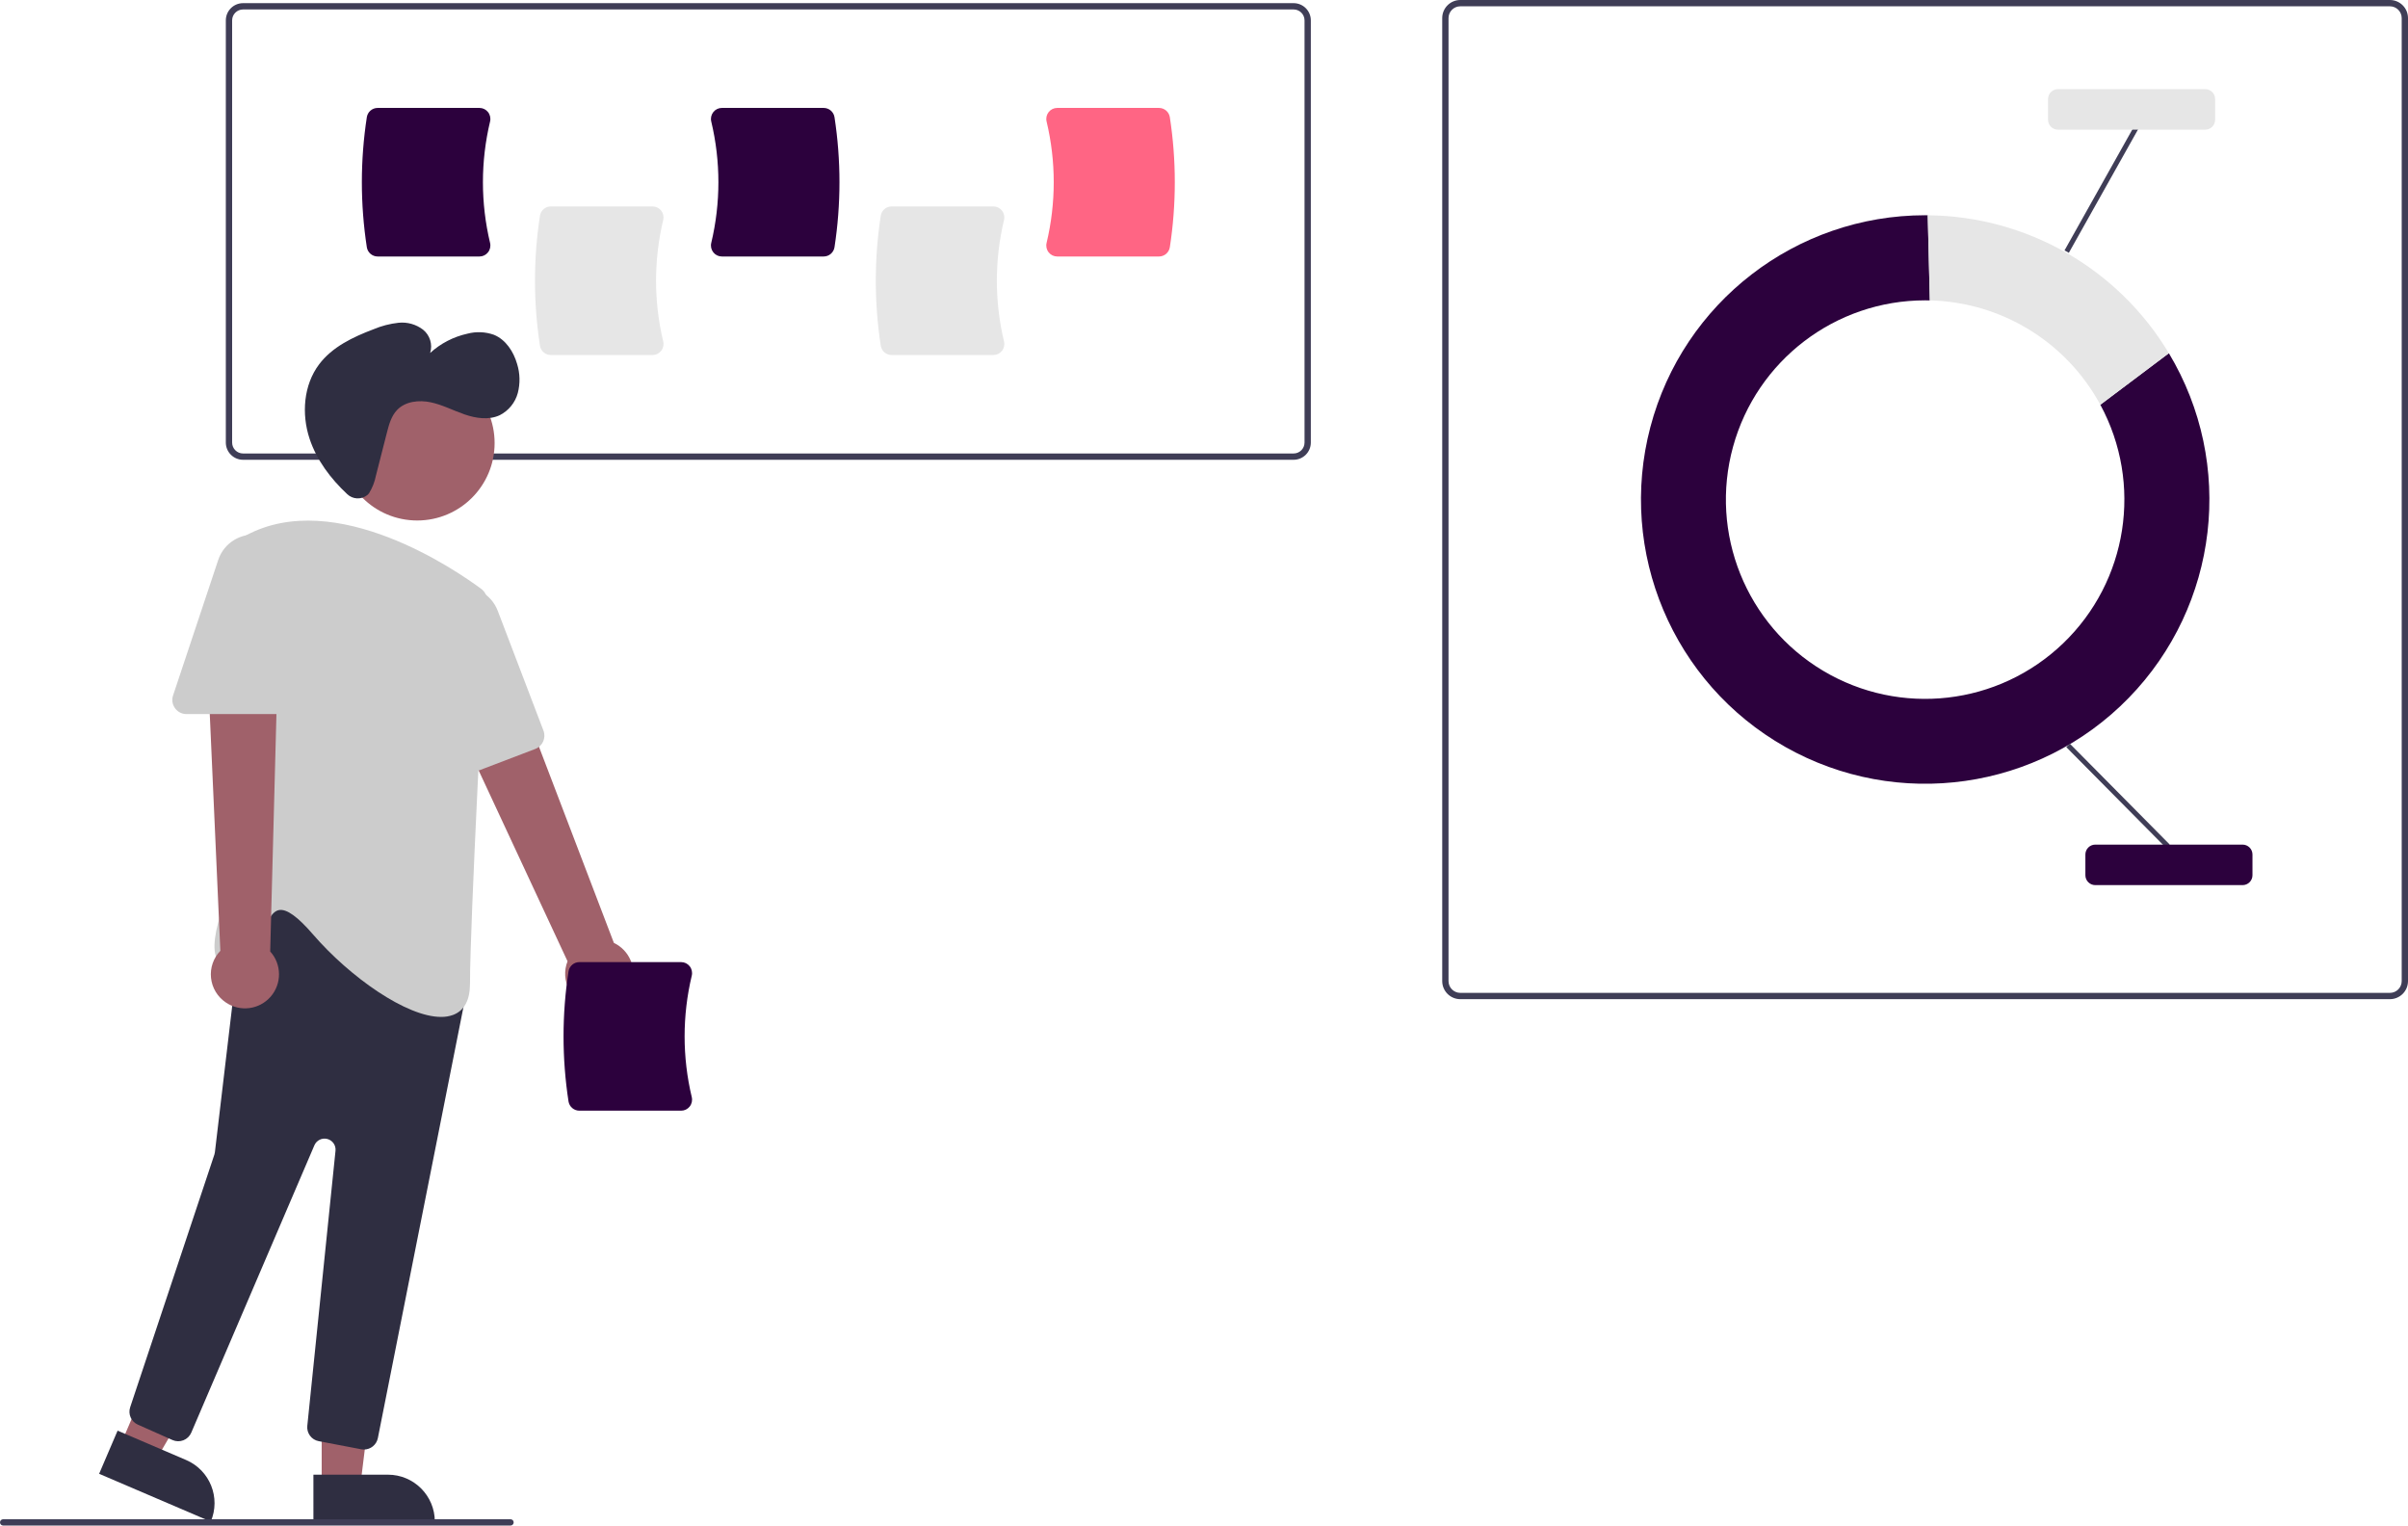
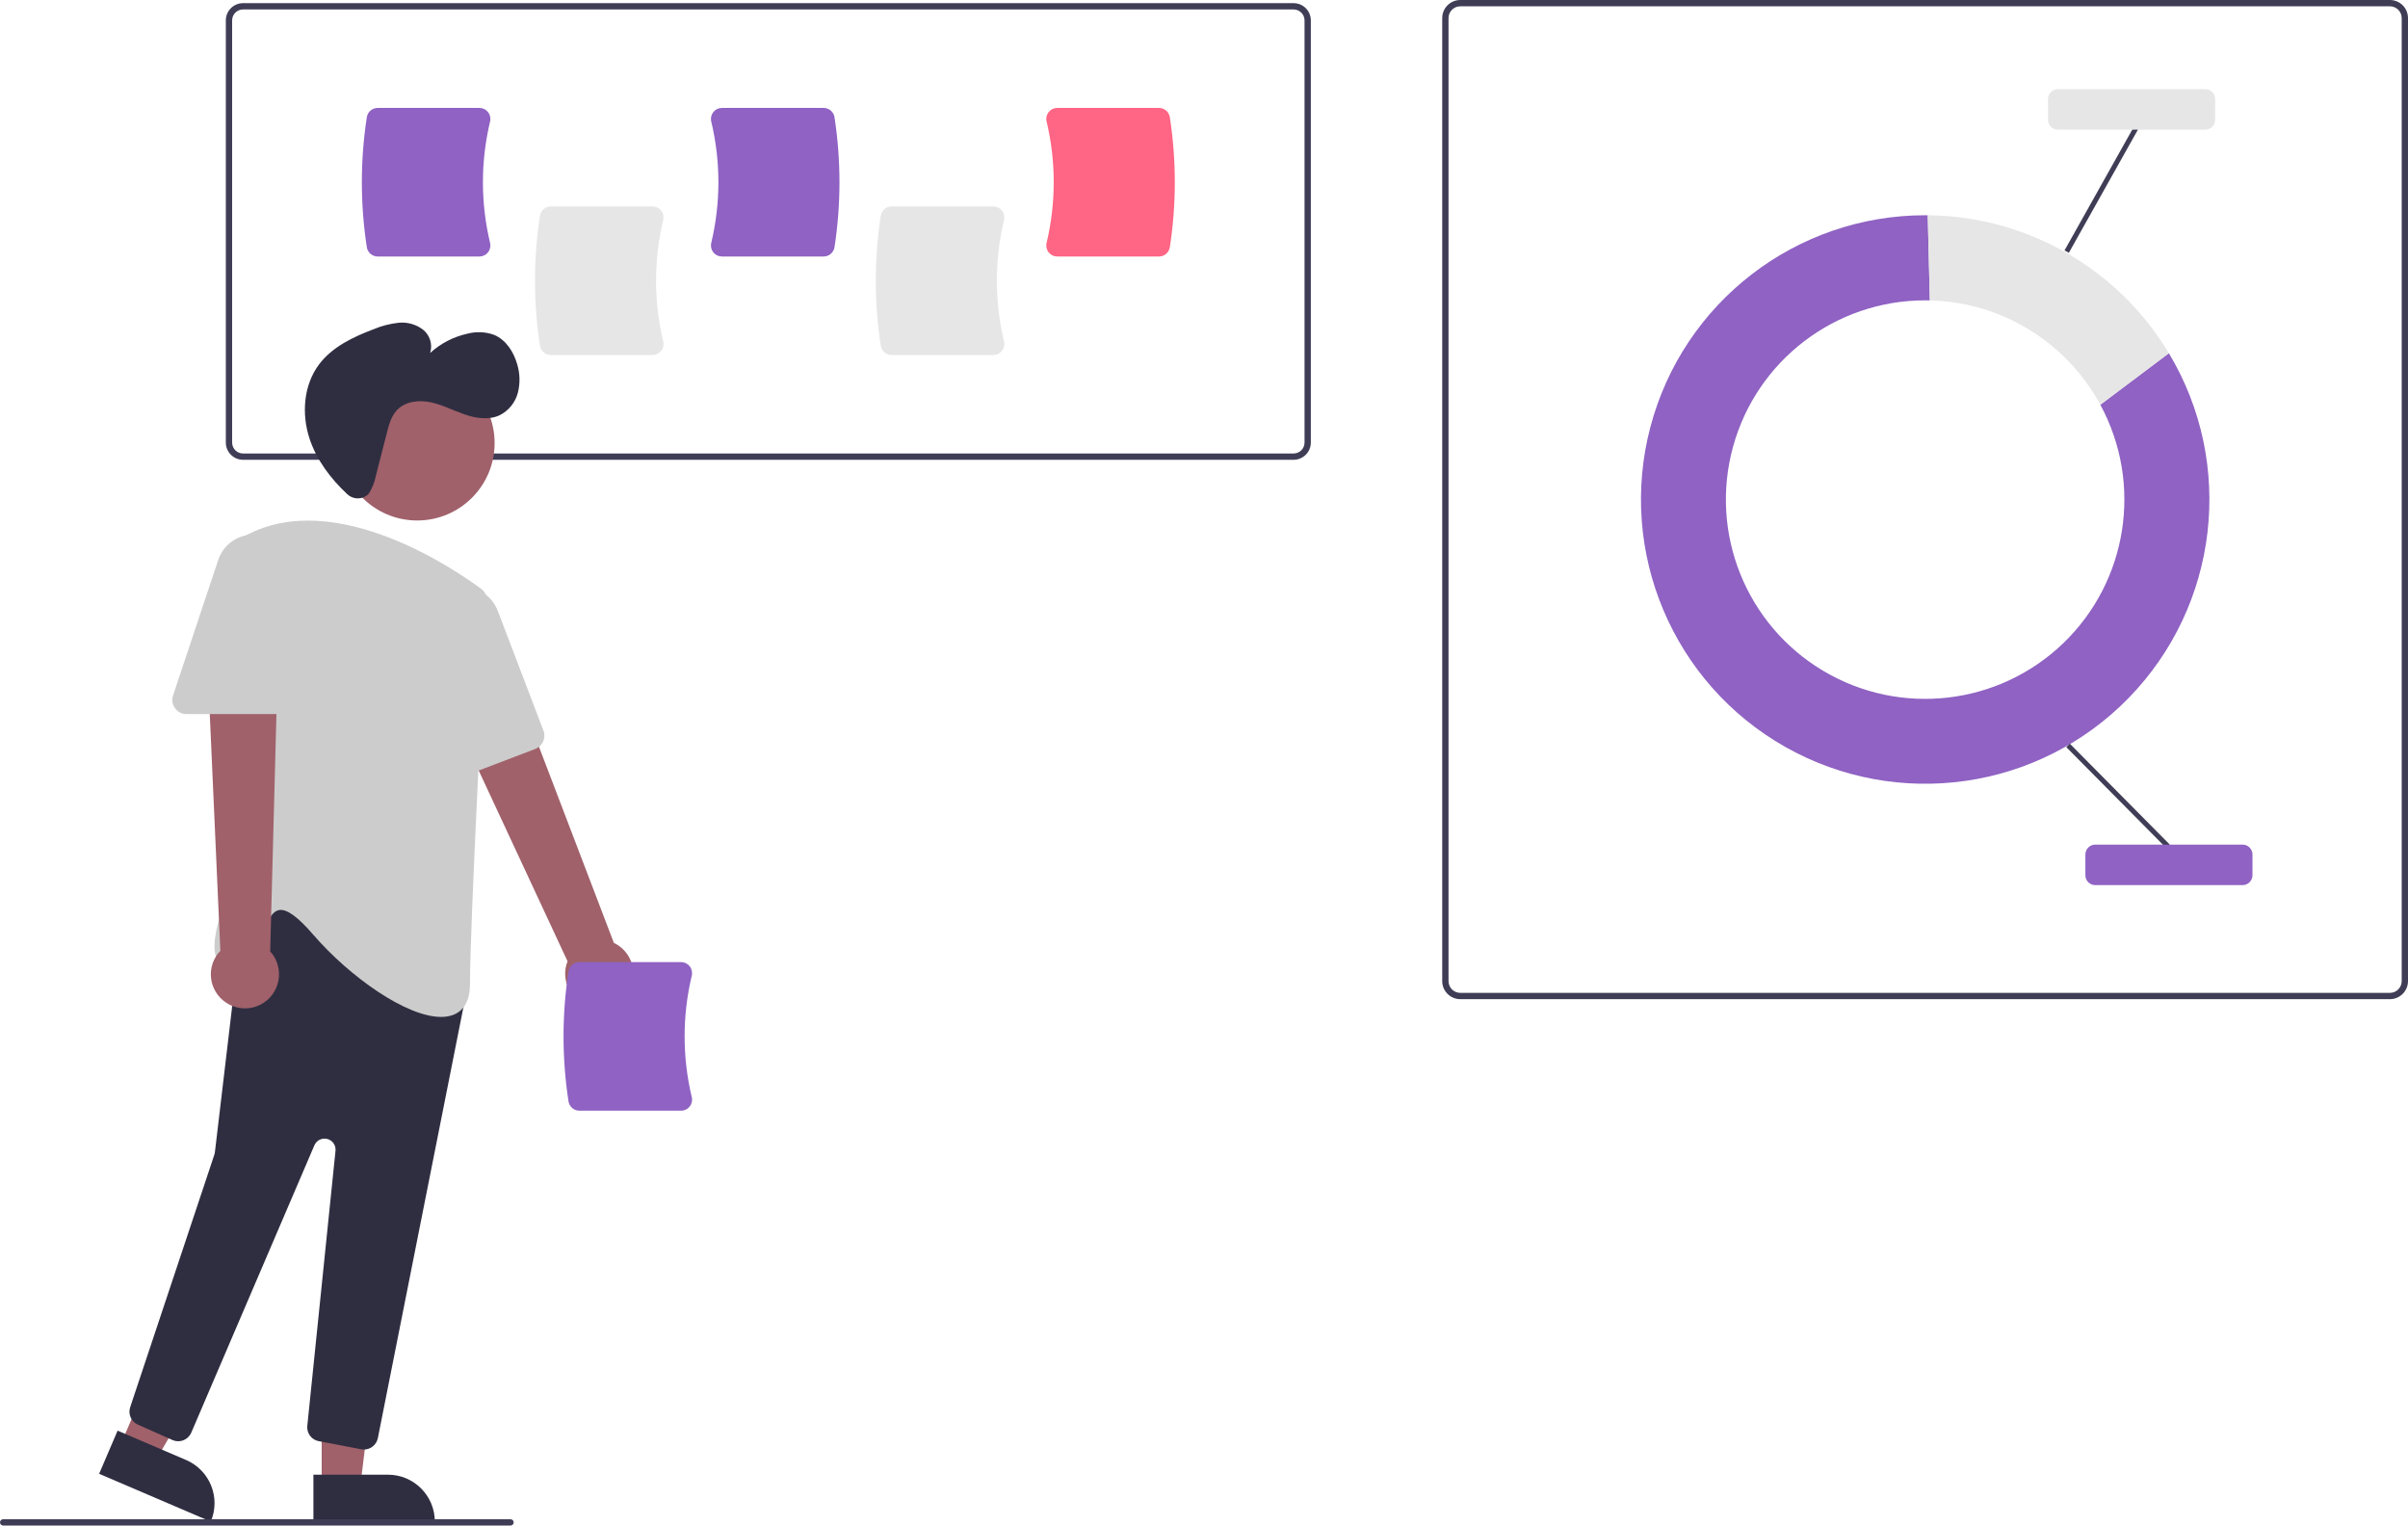
<svg xmlns="http://www.w3.org/2000/svg" data-name="Layer 1" width="764.114" height="484" viewBox="0 0 764.114 484">
  <path d="M976.321,525H681.329a5.743,5.743,0,0,1-5.736-5.736V213.736A5.743,5.743,0,0,1,681.329,208H976.321a5.743,5.743,0,0,1,5.736,5.736V519.264A5.743,5.743,0,0,1,976.321,525ZM681.329,210a3.741,3.741,0,0,0-3.736,3.736V519.264A3.741,3.741,0,0,0,681.329,523H976.321a3.741,3.741,0,0,0,3.736-3.736V213.736A3.741,3.741,0,0,0,976.321,210Z" transform="translate(-217.9429 -208)" fill="#3f3d56" />
-   <path d="M884.428,336.406a63.221,63.221,0,1,1-55.603-33.119c.501,0,1.001.007,1.5.019l-.668-27.006c-.277-.002-.553-.011-.831-.011a90.184,90.184,0,1,0,77.35,43.772Z" transform="translate(-217.9429 -208)" fill="#2c013d" />
+   <path d="M884.428,336.406a63.221,63.221,0,1,1-55.603-33.119c.501,0,1.001.007,1.5.019l-.668-27.006c-.277-.002-.553-.011-.831-.011a90.184,90.184,0,1,0,77.35,43.772Z" transform="translate(-217.9429 -208)" fill="#8f62c3" />
  <path d="M884.428,336.406l21.748-16.344a90.156,90.156,0,0,0-76.519-43.762l.668,27.006A63.203,63.203,0,0,1,884.428,336.406Z" transform="translate(-217.9429 -208)" fill="#e6e6e6" />
  <rect x="889.24" y="437.969" width="1.571" height="45.012" transform="translate(-284.2805 551.7276) rotate(-44.73106)" fill="#3f3d56" />
  <rect x="862.252" y="267.418" width="45.012" height="1.571" transform="translate(0.08452 700.6722) rotate(-60.7131)" fill="#3f3d56" />
-   <path d="M929.569,488.815h-46.75a3.138,3.138,0,0,1-3.135-3.134v-6.584a3.138,3.138,0,0,1,3.135-3.134h46.75a3.138,3.138,0,0,1,3.135,3.134v6.584A3.138,3.138,0,0,1,929.569,488.815Z" transform="translate(-217.9429 -208)" fill="#2c013d" />
+   <path d="M929.569,488.815h-46.75a3.138,3.138,0,0,1-3.135-3.134v-6.584a3.138,3.138,0,0,1,3.135-3.134h46.75a3.138,3.138,0,0,1,3.135,3.134v6.584A3.138,3.138,0,0,1,929.569,488.815Z" transform="translate(-217.9429 -208)" fill="#8f62c3" />
  <path d="M917.718,249.135h-46.751A3.138,3.138,0,0,1,867.833,246.001V239.417a3.138,3.138,0,0,1,3.134-3.134h46.751a3.138,3.138,0,0,1,3.134,3.134V246.001A3.138,3.138,0,0,1,917.718,249.135Z" transform="translate(-217.9429 -208)" fill="#e6e6e6" />
  <path d="M628.437,353.873H295.068a5.471,5.471,0,0,1-5.465-5.465V214.465A5.471,5.471,0,0,1,295.068,209H628.437a5.471,5.471,0,0,1,5.465,5.465V348.408A5.471,5.471,0,0,1,628.437,353.873ZM295.068,211a3.469,3.469,0,0,0-3.465,3.465V348.408a3.469,3.469,0,0,0,3.465,3.465H628.437a3.469,3.469,0,0,0,3.465-3.465V214.465A3.469,3.469,0,0,0,628.437,211Z" transform="translate(-217.9429 -208)" fill="#3f3d56" />
  <path d="M425.02,320.631H392.72a3.485,3.485,0,0,1-3.432-2.921,135.677,135.677,0,0,1,0-41.294,3.485,3.485,0,0,1,3.432-2.921H425.02a3.441,3.441,0,0,1,2.718,1.317,3.5,3.5,0,0,1,.654,3.001,82.894,82.894,0,0,0-0,38.499,3.499,3.499,0,0,1-.654,3.001A3.441,3.441,0,0,1,425.02,320.631Z" transform="translate(-217.9429 -208)" fill="#e6e6e6" />
  <path d="M533.165,320.631H500.865a3.485,3.485,0,0,1-3.432-2.921,135.677,135.677,0,0,1,0-41.294,3.485,3.485,0,0,1,3.432-2.921h32.3a3.44,3.44,0,0,1,2.718,1.317,3.498,3.498,0,0,1,.654,3.001,82.897,82.897,0,0,0,0,38.499,3.498,3.498,0,0,1-.654,3.001A3.44,3.44,0,0,1,533.165,320.631Z" transform="translate(-217.9429 -208)" fill="#e6e6e6" />
-   <path d="M370.081,289.377H337.781a3.485,3.485,0,0,1-3.432-2.921,135.677,135.677,0,0,1,0-41.294,3.485,3.485,0,0,1,3.432-2.921h32.3a3.441,3.441,0,0,1,2.718,1.317,3.5,3.5,0,0,1,.654,3.001,82.888,82.888,0,0,0-0,38.499,3.499,3.499,0,0,1-.654,3.001A3.441,3.441,0,0,1,370.081,289.377Z" transform="translate(-217.9429 -208)" fill="#2c013d" />
-   <path d="M479.314,289.377h-32.3a3.44,3.44,0,0,1-2.718-1.317,3.498,3.498,0,0,1-.654-3.001,82.894,82.894,0,0,0-0-38.499,3.499,3.499,0,0,1,.654-3.001,3.44,3.44,0,0,1,2.718-1.317h32.3a3.485,3.485,0,0,1,3.432,2.921,135.677,135.677,0,0,1,0,41.294A3.485,3.485,0,0,1,479.314,289.377Z" transform="translate(-217.9429 -208)" fill="#2c013d" />
+   <path d="M370.081,289.377H337.781a3.485,3.485,0,0,1-3.432-2.921,135.677,135.677,0,0,1,0-41.294,3.485,3.485,0,0,1,3.432-2.921h32.3a3.441,3.441,0,0,1,2.718,1.317,3.5,3.5,0,0,1,.654,3.001,82.888,82.888,0,0,0-0,38.499,3.499,3.499,0,0,1-.654,3.001A3.441,3.441,0,0,1,370.081,289.377Z" transform="translate(-217.9429 -208)" fill="#8f62c3" />
+   <path d="M479.314,289.377h-32.3a3.44,3.44,0,0,1-2.718-1.317,3.498,3.498,0,0,1-.654-3.001,82.894,82.894,0,0,0-0-38.499,3.499,3.499,0,0,1,.654-3.001,3.44,3.44,0,0,1,2.718-1.317h32.3a3.485,3.485,0,0,1,3.432,2.921,135.677,135.677,0,0,1,0,41.294A3.485,3.485,0,0,1,479.314,289.377Z" transform="translate(-217.9429 -208)" fill="#8f62c3" />
  <path d="M585.724,289.377h-32.3a3.44,3.44,0,0,1-2.718-1.317,3.498,3.498,0,0,1-.654-3.001,82.894,82.894,0,0,0-0-38.499,3.499,3.499,0,0,1,.654-3.001,3.44,3.44,0,0,1,2.718-1.317h32.3a3.485,3.485,0,0,1,3.432,2.921,135.693,135.693,0,0,1,0,41.294A3.485,3.485,0,0,1,585.724,289.377Z" transform="translate(-217.9429 -208)" fill="#ff6584" />
  <path d="M405.88,527.466a10.743,10.743,0,0,1-7.842-14.486l-44.335-95.191,22.491-6.321,36.547,95.674a10.801,10.801,0,0,1-6.861,20.325Z" transform="translate(-217.9429 -208)" fill="#a0616a" />
  <polygon points="102.079 471.364 114.339 471.364 120.171 424.076 102.077 424.076 102.079 471.364" fill="#a0616a" />
  <path d="M317.395,675.861H355.925a0,0,0,0,1,0,0v14.887a0,0,0,0,1,0,0H332.282a14.887,14.887,0,0,1-14.887-14.887v0A0,0,0,0,1,317.395,675.861Z" transform="translate(455.4086 1158.593) rotate(179.9974)" fill="#2f2e41" />
  <polygon points="38.354 458.148 49.623 462.975 73.605 421.804 56.972 414.68 38.354 458.148" fill="#a0616a" />
  <path d="M250.774,668.878H289.305a0,0,0,0,1,0,0v14.887a0,0,0,0,1,0,0H265.661a14.887,14.887,0,0,1-14.887-14.887v0A0,0,0,0,1,250.774,668.878Z" transform="translate(34.04329 1196.336) rotate(-156.8138)" fill="#2f2e41" />
  <circle cx="132.39" cy="140.57" r="24.561" fill="#a0616a" />
  <path d="M332.589,667.803l-13.496-2.571a4.474,4.474,0,0,1-3.635-4.879l8.949-87.259a3.5,3.5,0,0,0-6.699-1.735l-39.071,91.167a4.5,4.5,0,0,1-5.964,2.339l-10.977-4.879a4.482,4.482,0,0,1-2.442-5.535l26.722-80.167a3.499,3.499,0,0,0,.155-.694l8.674-73.247a4.5,4.5,0,0,1,2.775-3.641l27.388-11.126a4.501,4.501,0,0,1,4.833.944l34.57,33.661a4.482,4.482,0,0,1,1.275,4.101L337.845,664.259a4.517,4.517,0,0,1-4.417,3.623A4.47,4.47,0,0,1,332.589,667.803Z" transform="translate(-217.9429 -208)" fill="#2f2e41" />
  <path d="M317.203,504.381c-4.785-5.54-8.277-8.055-10.665-7.658-2.37.383-3.737,3.693-5.184,7.198-1.976,4.784-4.215,10.207-9.734,10.631a4.647,4.647,0,0,1-4.562-1.87c-4.342-6.457,6.072-27.824,7.023-29.744L293.593,381.877a4.489,4.489,0,0,1,2.353-3.985c28.617-15.432,67.257,11.406,74.712,16.944h0a4.488,4.488,0,0,1,1.811,3.849c-.9,16.926-5.387,102.32-5.387,121.369,0,5.273-1.819,8.624-5.406,9.958a10.781,10.781,0,0,1-3.774.619C346.955,530.631,329.028,518.072,317.203,504.381Z" transform="translate(-217.9429 -208)" fill="#ccc" />
  <path d="M357.139,455.309a4.45,4.45,0,0,1-2.023-3.566l-1.938-45.266a11.747,11.747,0,0,1,22.712-4.691l14.507,38.017a4.505,4.505,0,0,1-2.6,5.809L361.216,455.754a4.455,4.455,0,0,1-4.077-.445Z" transform="translate(-217.9429 -208)" fill="#ccc" />
  <path d="M289.592,526.037a10.743,10.743,0,0,1-1.726-16.382l-4.69-104.904,23.202,2.732-2.693,102.381a10.801,10.801,0,0,1-14.092,16.173Z" transform="translate(-217.9429 -208)" fill="#a0616a" />
  <path d="M273.481,432.685a4.451,4.451,0,0,1-.619-4.054l14.328-42.982a11.747,11.747,0,0,1,22.892,3.715v40.69a4.505,4.505,0,0,1-4.5,4.5H277.131A4.453,4.453,0,0,1,273.481,432.685Z" transform="translate(-217.9429 -208)" fill="#ccc" />
  <path d="M334.472,365.089a4.853,4.853,0,0,1-6.351-.317c-5.264-4.92-9.706-10.804-11.955-17.618-2.576-7.808-1.918-16.953,3.015-23.53,4.171-5.56,10.772-8.701,17.274-11.157a28.271,28.271,0,0,1,7.96-2.067,10.937,10.937,0,0,1,7.754,2.177,6.868,6.868,0,0,1,2.275,7.397,25.847,25.847,0,0,1,11.801-6.105,14.267,14.267,0,0,1,8.44.35c3.771,1.551,6.22,5.339,7.349,9.256a16.724,16.724,0,0,1,.218,9.209,11.146,11.146,0,0,1-5.706,7.032c-3.45,1.625-7.544,1.012-11.152-.225s-7.028-3.063-10.759-3.853-8.039-.329-10.679,2.423c-1.859,1.938-2.591,4.664-3.256,7.266l-3.459,13.534a16.88,16.88,0,0,1-2.157,5.574A3.333,3.333,0,0,1,334.472,365.089Z" transform="translate(-217.9429 -208)" fill="#2f2e41" />
-   <path d="M434.081,560.377h-32.3a3.485,3.485,0,0,1-3.432-2.921,135.677,135.677,0,0,1,0-41.294,3.485,3.485,0,0,1,3.432-2.921h32.3a3.44,3.44,0,0,1,2.718,1.317,3.499,3.499,0,0,1,.654,3.001,82.897,82.897,0,0,0,0,38.499,3.499,3.499,0,0,1-.654,3.001A3.44,3.44,0,0,1,434.081,560.377Z" transform="translate(-217.9429 -208)" fill="#2c013d" />
+   <path d="M434.081,560.377h-32.3a3.485,3.485,0,0,1-3.432-2.921,135.677,135.677,0,0,1,0-41.294,3.485,3.485,0,0,1,3.432-2.921h32.3a3.44,3.44,0,0,1,2.718,1.317,3.499,3.499,0,0,1,.654,3.001,82.897,82.897,0,0,0,0,38.499,3.499,3.499,0,0,1-.654,3.001A3.44,3.44,0,0,1,434.081,560.377Z" transform="translate(-217.9429 -208)" fill="#8f62c3" />
  <path d="M379.943,692h-161a1,1,0,0,1,0-2h161a1,1,0,0,1,0,2Z" transform="translate(-217.9429 -208)" fill="#3f3d56" />
</svg>
